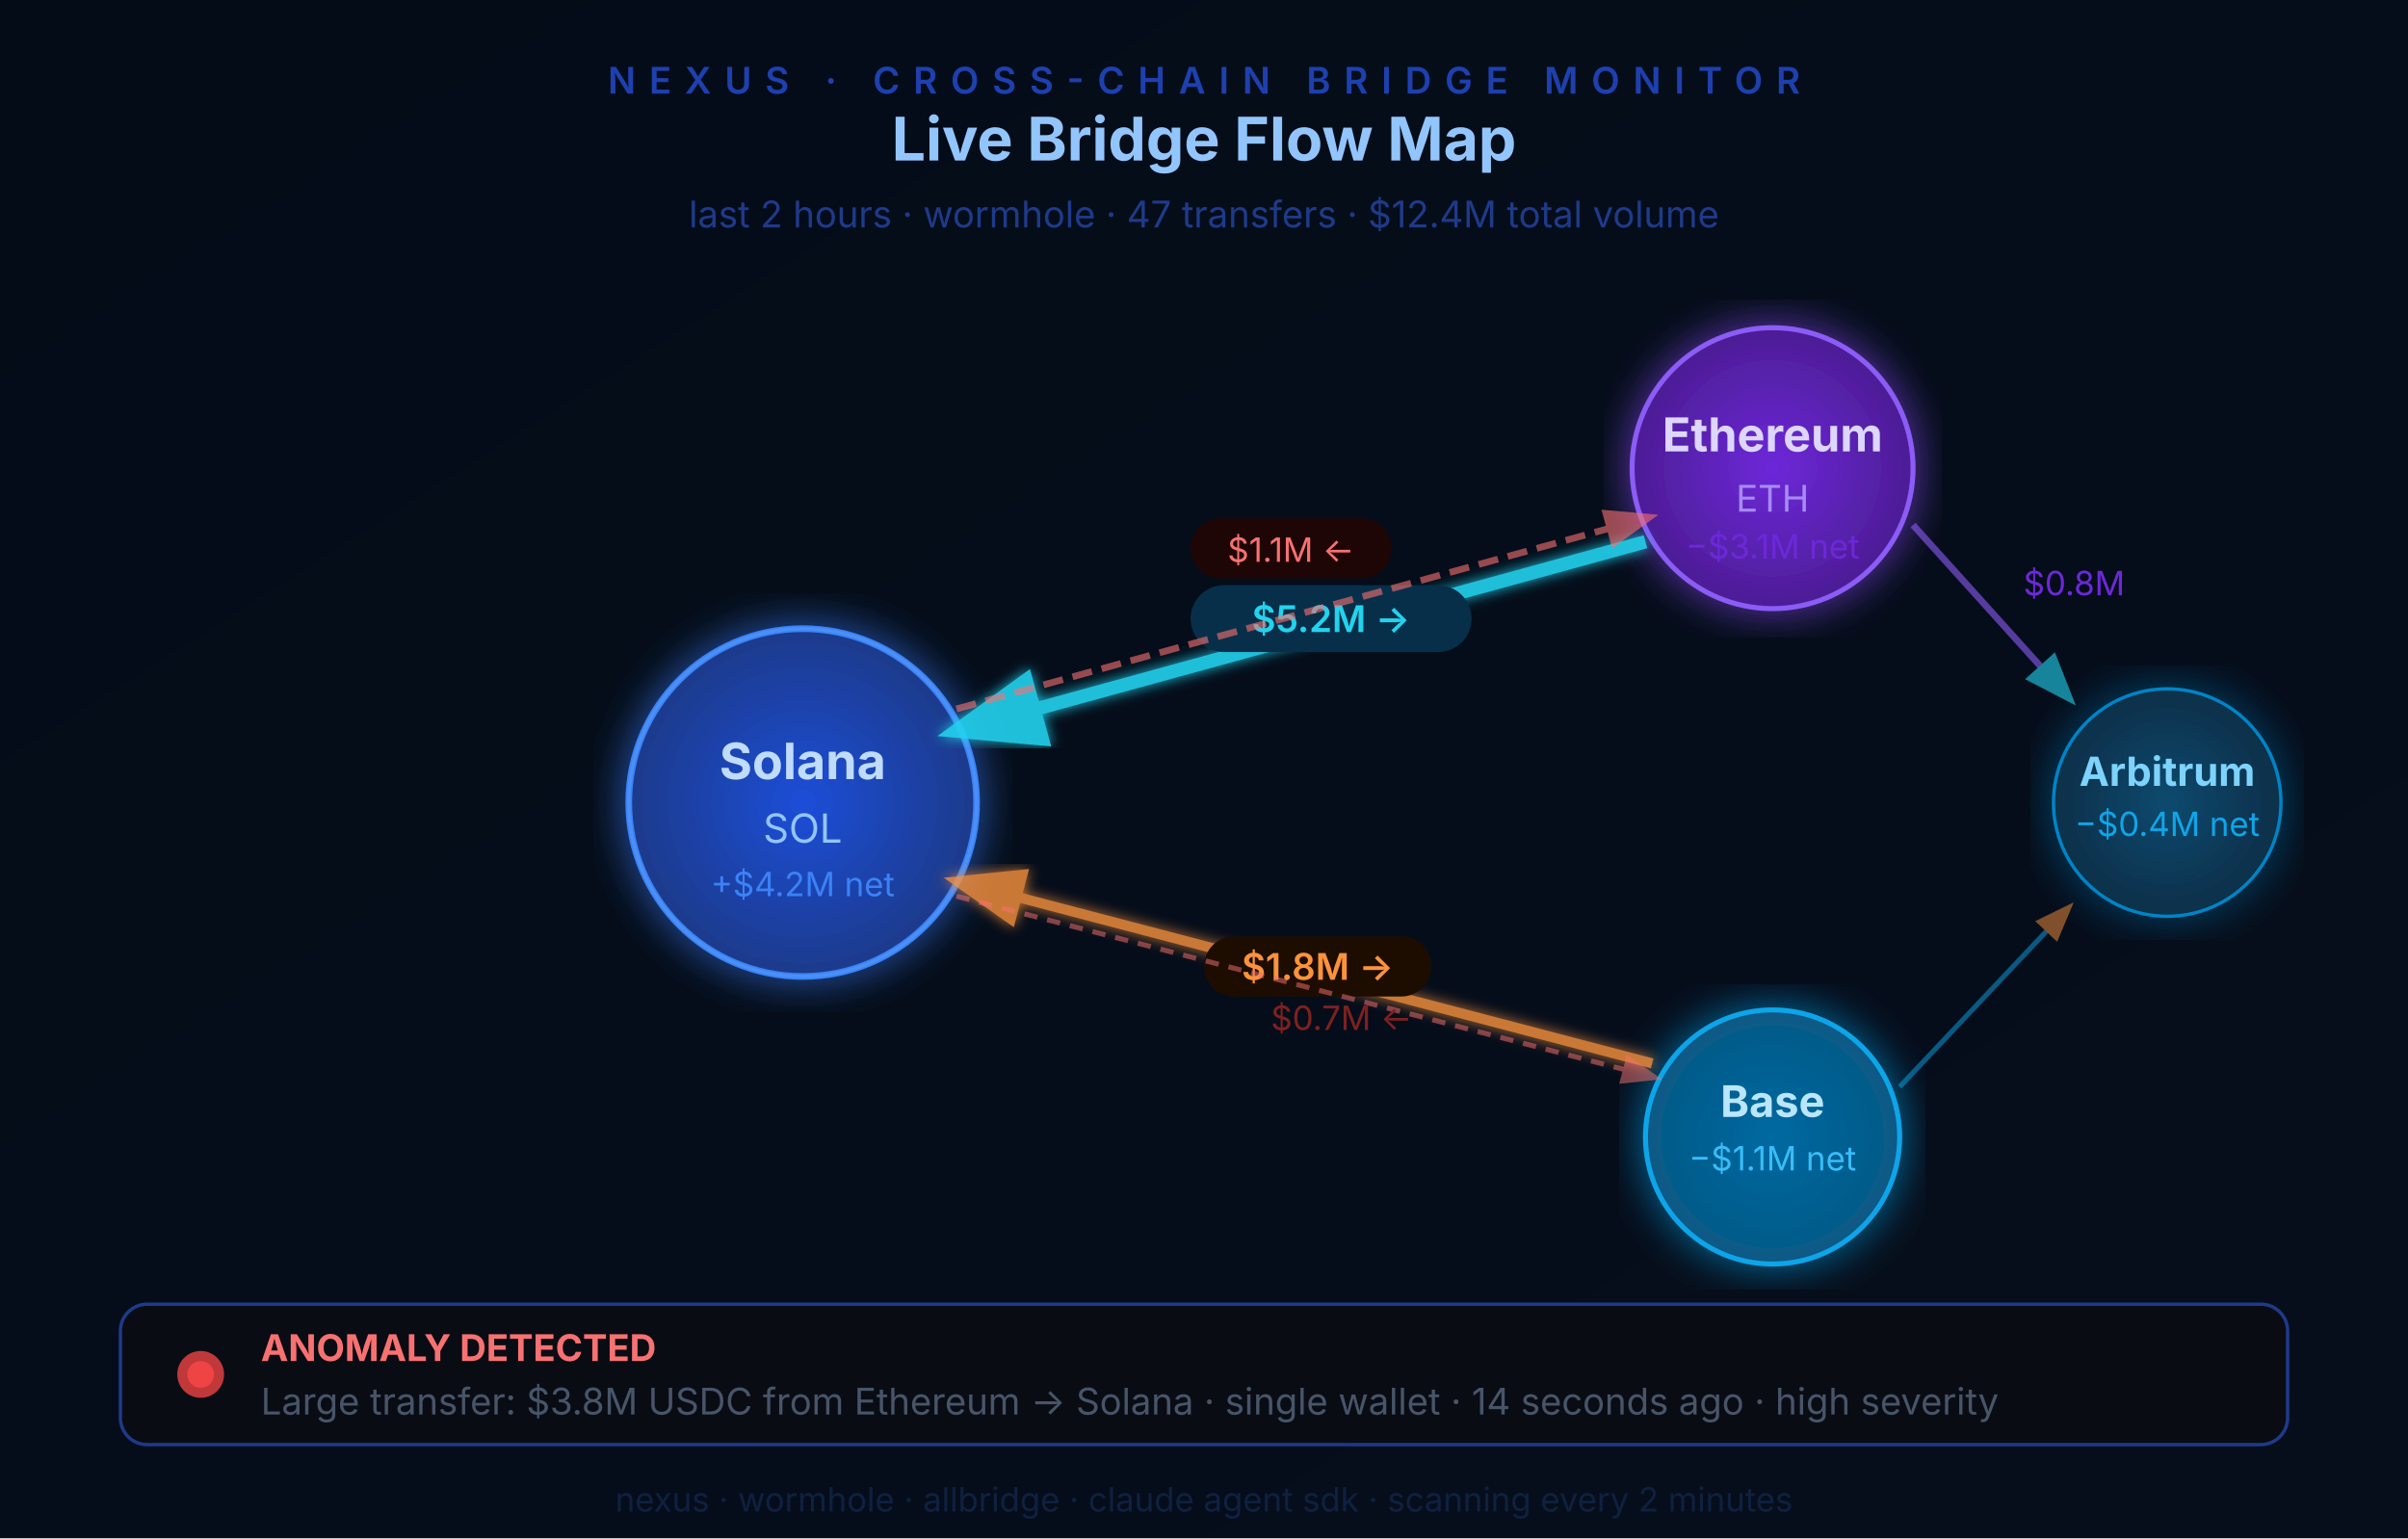
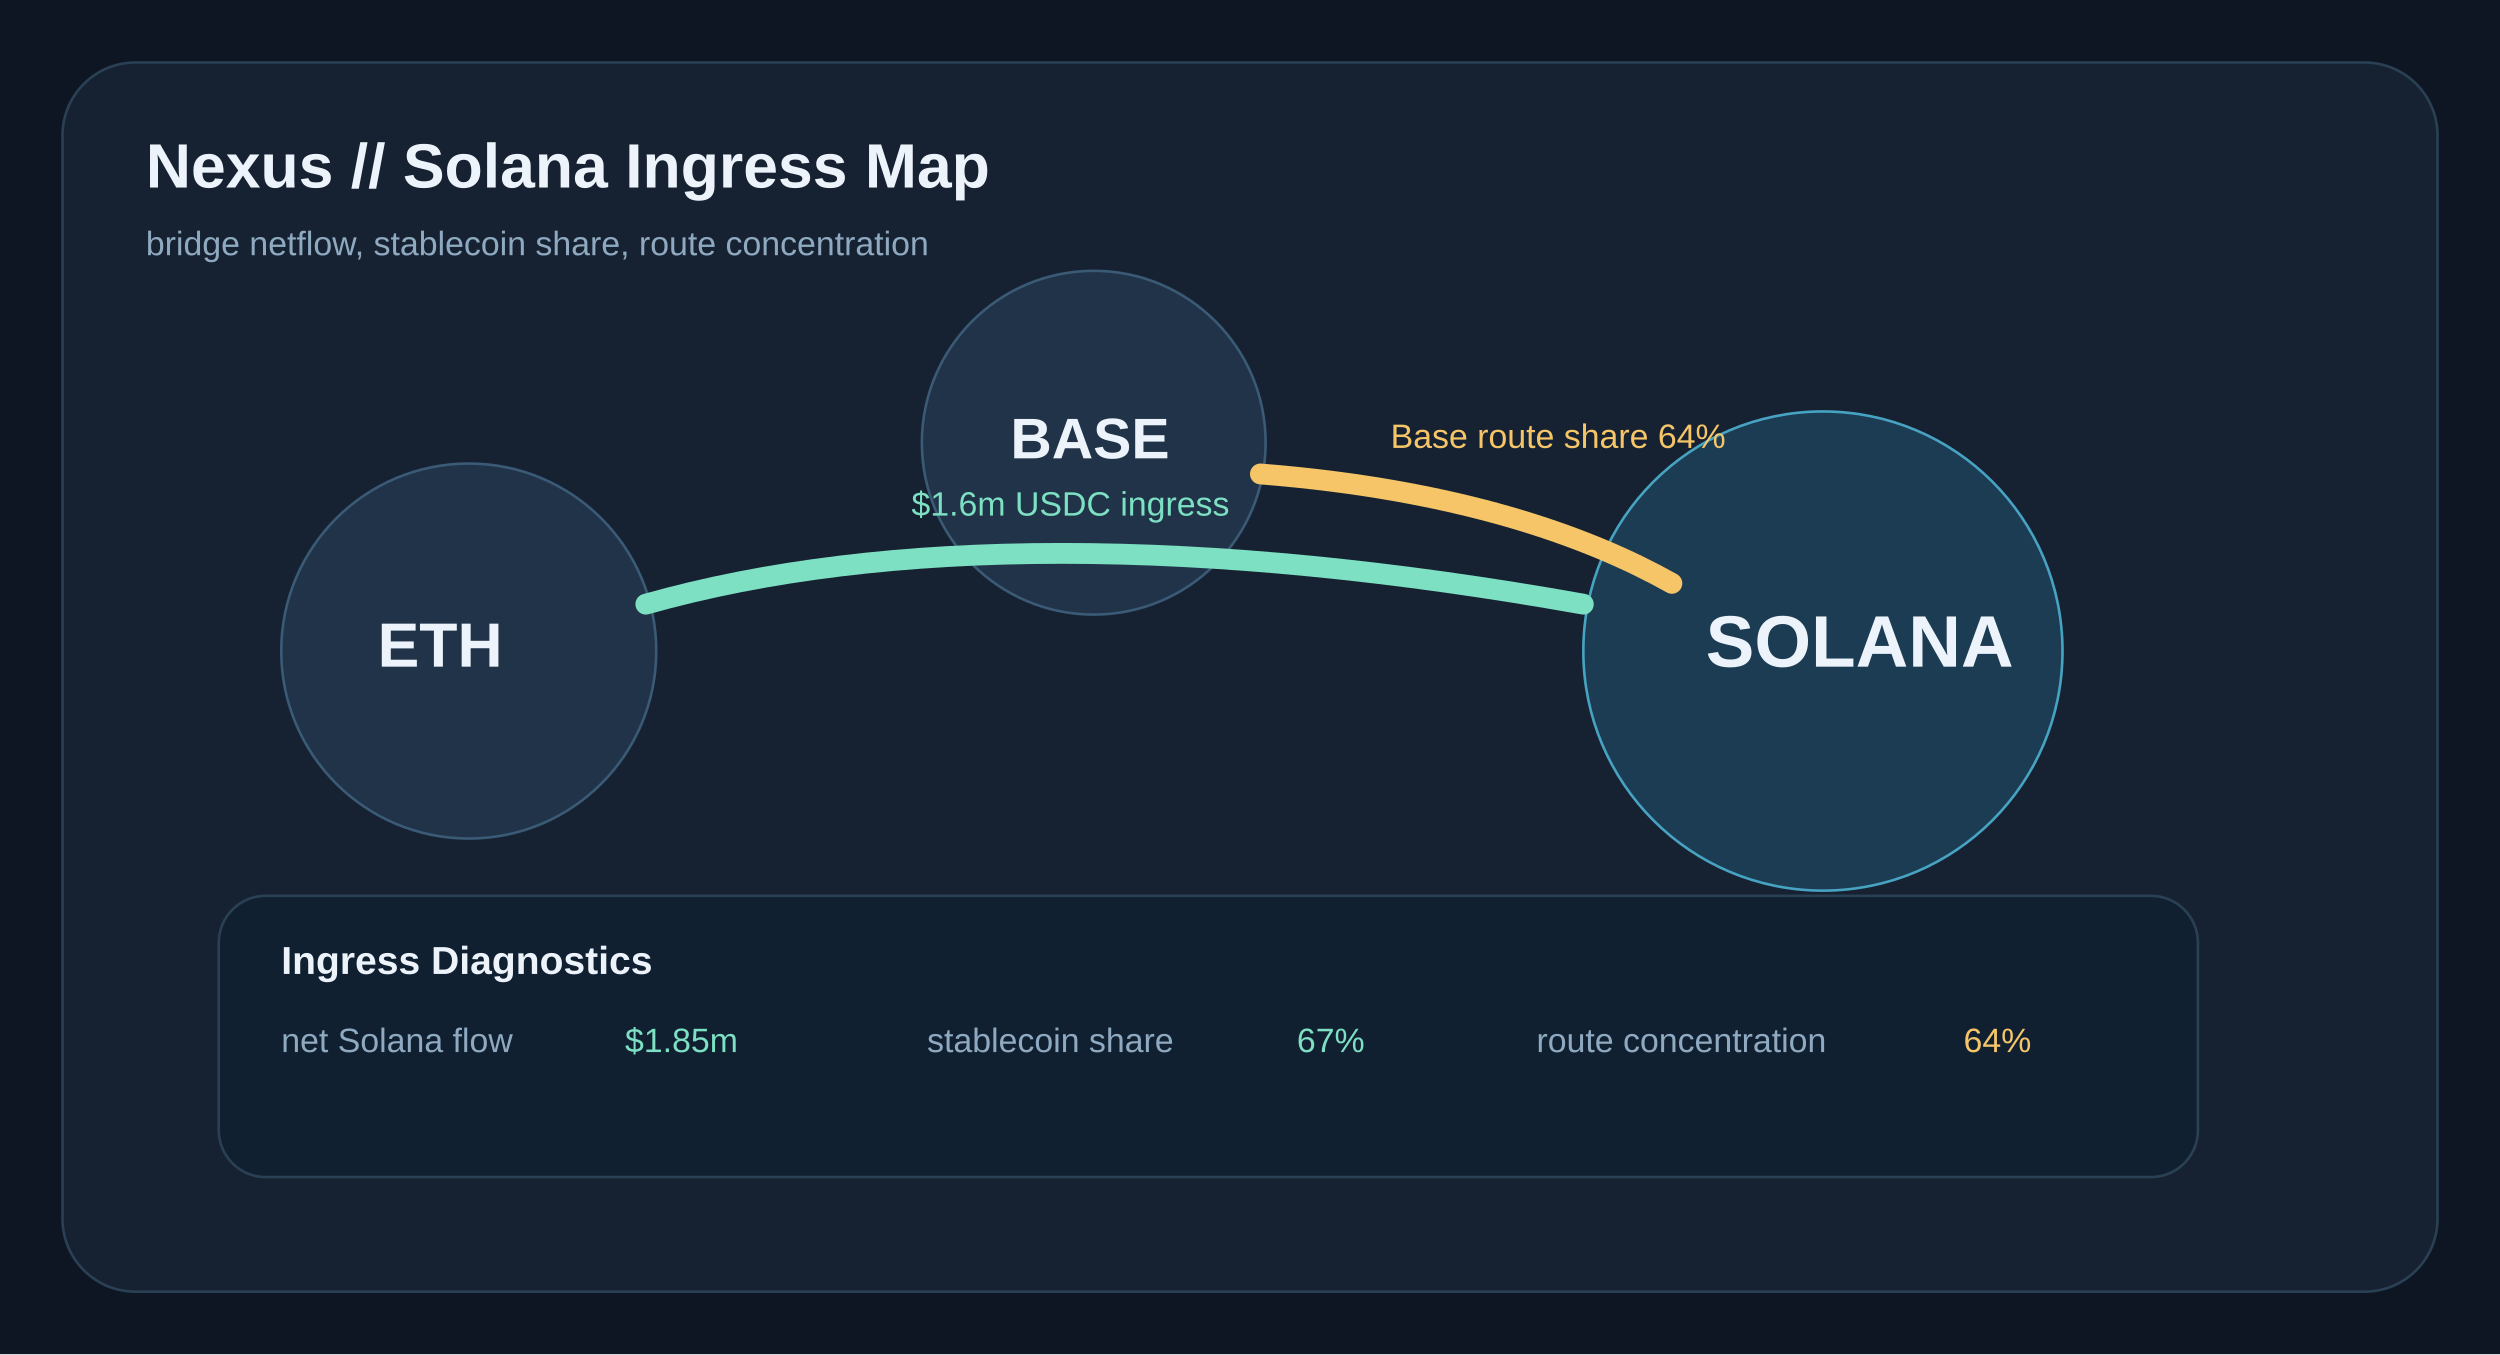
- <svg xmlns="http://www.w3.org/2000/svg" width="720" height="460" viewBox="0 0 720 460" font-family="'Inter','Segoe UI','Arial',sans-serif">
-   <defs>
-     <linearGradient id="bg" x1="0" y1="0" x2="1" y2="1">
-       <stop offset="0%" stop-color="#040c18" />
-       <stop offset="100%" stop-color="#060e1c" />
-     </linearGradient>
-     <radialGradient id="solNode" cx="50%" cy="50%">
-       <stop offset="0%" stop-color="#1d4ed8" />
-       <stop offset="100%" stop-color="#1e3a8a" />
-     </radialGradient>
-     <radialGradient id="ethNode" cx="50%" cy="50%">
-       <stop offset="0%" stop-color="#6d28d9" />
-       <stop offset="100%" stop-color="#4c1d95" />
-     </radialGradient>
-     <radialGradient id="baseNode" cx="50%" cy="50%">
-       <stop offset="0%" stop-color="#0369a1" />
-       <stop offset="100%" stop-color="#075985" />
-     </radialGradient>
-     <radialGradient id="arbNode" cx="50%" cy="50%">
-       <stop offset="0%" stop-color="#0c4a6e" />
-       <stop offset="100%" stop-color="#082f49" />
-     </radialGradient>
-     <filter id="nodeGlow">
-       <feGaussianBlur stdDeviation="6" result="blur" />
-       <feMerge>
-         <feMergeNode in="blur" />
-         <feMergeNode in="SourceGraphic" />
-       </feMerge>
-     </filter>
-     <filter id="lineGlow">
-       <feGaussianBlur stdDeviation="2" result="blur" />
-       <feMerge>
-         <feMergeNode in="blur" />
-         <feMergeNode in="SourceGraphic" />
-       </feMerge>
-     </filter>
-     <marker id="arrowGreen" markerWidth="8" markerHeight="8" refX="6" refY="3" orient="auto">
-       <path d="M0,0 L0,6 L8,3 z" fill="#22d3ee" />
-     </marker>
-     <marker id="arrowRed" markerWidth="8" markerHeight="8" refX="6" refY="3" orient="auto">
-       <path d="M0,0 L0,6 L8,3 z" fill="#f87171" />
-     </marker>
-     <marker id="arrowOrange" markerWidth="8" markerHeight="8" refX="6" refY="3" orient="auto">
-       <path d="M0,0 L0,6 L8,3 z" fill="#fb923c" />
-     </marker>
-   </defs>
-   <rect width="720" height="460" fill="url(#bg)" />
-   <text x="360" y="28" fill="#1e40af" font-size="11" font-weight="600" text-anchor="middle" letter-spacing="4">NEXUS · CROSS-CHAIN BRIDGE MONITOR</text>
-   <text x="360" y="48" fill="#93c5fd" font-size="18" font-weight="700" text-anchor="middle">Live Bridge Flow Map</text>
-   <text x="360" y="68" fill="#1e3a8a" font-size="11" text-anchor="middle">last 2 hours · wormhole · 47 transfers · $12.4M total volume</text>
-   <circle cx="240" cy="240" r="52" fill="url(#solNode)" stroke="#3b82f6" stroke-width="2" filter="url(#nodeGlow)" />
-   <circle cx="240" cy="240" r="52" fill="none" stroke="#60a5fa" stroke-width="1" opacity="0.4" />
-   <text x="240" y="233" fill="#bfdbfe" font-size="15" font-weight="700" text-anchor="middle">Solana</text>
-   <text x="240" y="252" fill="#93c5fd" font-size="12" text-anchor="middle">SOL</text>
-   <text x="240" y="268" fill="#3b82f6" font-size="10" text-anchor="middle">+$4.2M net</text>
-   <circle cx="530" cy="140" r="42" fill="url(#ethNode)" stroke="#8b5cf6" stroke-width="1.5" filter="url(#nodeGlow)" />
-   <text x="530" y="135" fill="#ddd6fe" font-size="14" font-weight="700" text-anchor="middle">Ethereum</text>
-   <text x="530" y="153" fill="#a78bfa" font-size="11" text-anchor="middle">ETH</text>
-   <text x="530" y="167" fill="#6d28d9" font-size="10" text-anchor="middle">−$3.1M net</text>
-   <circle cx="530" cy="340" r="38" fill="url(#baseNode)" stroke="#0ea5e9" stroke-width="1.5" filter="url(#nodeGlow)" />
-   <text x="530" y="334" fill="#bae6fd" font-size="13" font-weight="700" text-anchor="middle">Base</text>
-   <text x="530" y="350" fill="#38bdf8" font-size="10" text-anchor="middle">−$1.1M net</text>
-   <circle cx="648" cy="240" r="34" fill="url(#arbNode)" stroke="#0284c7" stroke-width="1" filter="url(#nodeGlow)" />
-   <text x="648" y="235" fill="#7dd3fc" font-size="12" font-weight="700" text-anchor="middle">Arbitrum</text>
-   <text x="648" y="250" fill="#0ea5e9" font-size="10" text-anchor="middle">−$0.4M net</text>
-   <line x1="492" y1="162" x2="288" y2="218" stroke="#22d3ee" stroke-width="4" marker-end="url(#arrowGreen)" filter="url(#lineGlow)" opacity="0.9" />
-   <rect x="356" y="175" width="84" height="20" rx="10" fill="#082f49" />
-   <text x="398" y="189" fill="#22d3ee" font-size="11" font-weight="600" text-anchor="middle">$5.2M →</text>
-   <line x1="286" y1="212" x2="492" y2="155" stroke="#f87171" stroke-width="2" stroke-dasharray="6,3" marker-end="url(#arrowRed)" opacity="0.6" />
-   <rect x="356" y="155" width="60" height="18" rx="9" fill="#1f0606" />
-   <text x="386" y="168" fill="#f87171" font-size="10" text-anchor="middle">$1.1M ←</text>
-   <line x1="494" y1="318" x2="288" y2="264" stroke="#fb923c" stroke-width="3" marker-end="url(#arrowOrange)" filter="url(#lineGlow)" opacity="0.8" />
-   <rect x="360" y="280" width="68" height="18" rx="9" fill="#1c0d00" />
-   <text x="394" y="293" fill="#fb923c" font-size="11" font-weight="600" text-anchor="middle">$1.8M →</text>
-   <line x1="286" y1="268" x2="494" y2="322" stroke="#f87171" stroke-width="1.5" stroke-dasharray="4,3" marker-end="url(#arrowRed)" opacity="0.5" />
-   <text x="380" y="308" fill="#7f2020" font-size="10">$0.7M ←</text>
-   <line x1="572" y1="157" x2="618" y2="208" stroke="#8b5cf6" stroke-width="2" marker-end="url(#arrowGreen)" opacity="0.6" />
-   <text x="605" y="178" fill="#6d28d9" font-size="10">$0.8M</text>
-   <line x1="568" y1="325" x2="618" y2="272" stroke="#0ea5e9" stroke-width="1.5" marker-end="url(#arrowOrange)" opacity="0.5" />
-   <rect x="36" y="390" width="648" height="42" rx="8" fill="#0a0c14" stroke="#1e3a8a" stroke-width="1" />
-   <circle cx="60" cy="411" r="7" fill="#ef4444" opacity="0.8" />
-   <circle cx="60" cy="411" r="4" fill="#ef4444" />
-   <text x="78" y="407" fill="#f87171" font-size="11" font-weight="700">ANOMALY DETECTED</text>
-   <text x="78" y="423" fill="#475569" font-size="11">Large transfer: $3.8M USDC from Ethereum → Solana · single wallet · 14 seconds ago · high severity</text>
-   <text x="360" y="452" fill="#0f2040" font-size="10" text-anchor="middle">nexus · wormhole · allbridge · claude agent sdk · scanning every 2 minutes</text>
+ <svg xmlns="http://www.w3.org/2000/svg" width="960" height="520" viewBox="0 0 960 520" fill="none">
+   <rect width="960" height="520" fill="#0E1623" />
+   <rect x="24" y="24" width="912" height="472" rx="28" fill="#162232" stroke="#2A4054" />
+   <text x="56" y="72" fill="#EDF3FB" font-family="Arial, sans-serif" font-size="24" font-weight="700">Nexus // Solana Ingress Map</text>
+   <text x="56" y="98" fill="#8FA9C0" font-family="Arial, sans-serif" font-size="13">bridge netflow, stablecoin share, route concentration</text>
+   <circle cx="180" cy="250" r="72" fill="#203348" stroke="#3A5A76" />
+   <text x="145" y="256" fill="#EDF3FB" font-family="Arial, sans-serif" font-size="24" font-weight="700">ETH</text>
+   <circle cx="420" cy="170" r="66" fill="#203348" stroke="#3A5A76" />
+   <text x="388" y="176" fill="#EDF3FB" font-family="Arial, sans-serif" font-size="22" font-weight="700">BASE</text>
+   <circle cx="700" cy="250" r="92" fill="#1B3C52" stroke="#47A3C2" />
+   <text x="655" y="256" fill="#EDF3FB" font-family="Arial, sans-serif" font-size="28" font-weight="700">SOLANA</text>
+   <path d="M248 232 C340 206 462 206 608 232" stroke="#7DE0C3" stroke-width="8" stroke-linecap="round" />
+   <path d="M484 182 C560 188 610 206 642 224" stroke="#F5C568" stroke-width="8" stroke-linecap="round" />
+   <text x="350" y="198" fill="#7DE0C3" font-family="Arial, sans-serif" font-size="13">$1.6m USDC ingress</text>
+   <text x="534" y="172" fill="#F5C568" font-family="Arial, sans-serif" font-size="13">Base route share 64%</text>
+   <rect x="84" y="344" width="760" height="108" rx="18" fill="#102031" stroke="#2A4054" />
+   <text x="108" y="374" fill="#EDF3FB" font-family="Arial, sans-serif" font-size="15" font-weight="700">Ingress Diagnostics</text>
+   <text x="108" y="404" fill="#8FA9C0" font-family="Arial, sans-serif" font-size="13">net Solana flow</text>
+   <text x="240" y="404" fill="#7DE0C3" font-family="Arial, sans-serif" font-size="13">$1.85m</text>
+   <text x="356" y="404" fill="#8FA9C0" font-family="Arial, sans-serif" font-size="13">stablecoin share</text>
+   <text x="498" y="404" fill="#7DE0C3" font-family="Arial, sans-serif" font-size="13">67%</text>
+   <text x="590" y="404" fill="#8FA9C0" font-family="Arial, sans-serif" font-size="13">route concentration</text>
+   <text x="754" y="404" fill="#F5C568" font-family="Arial, sans-serif" font-size="13">64%</text>
</svg>
